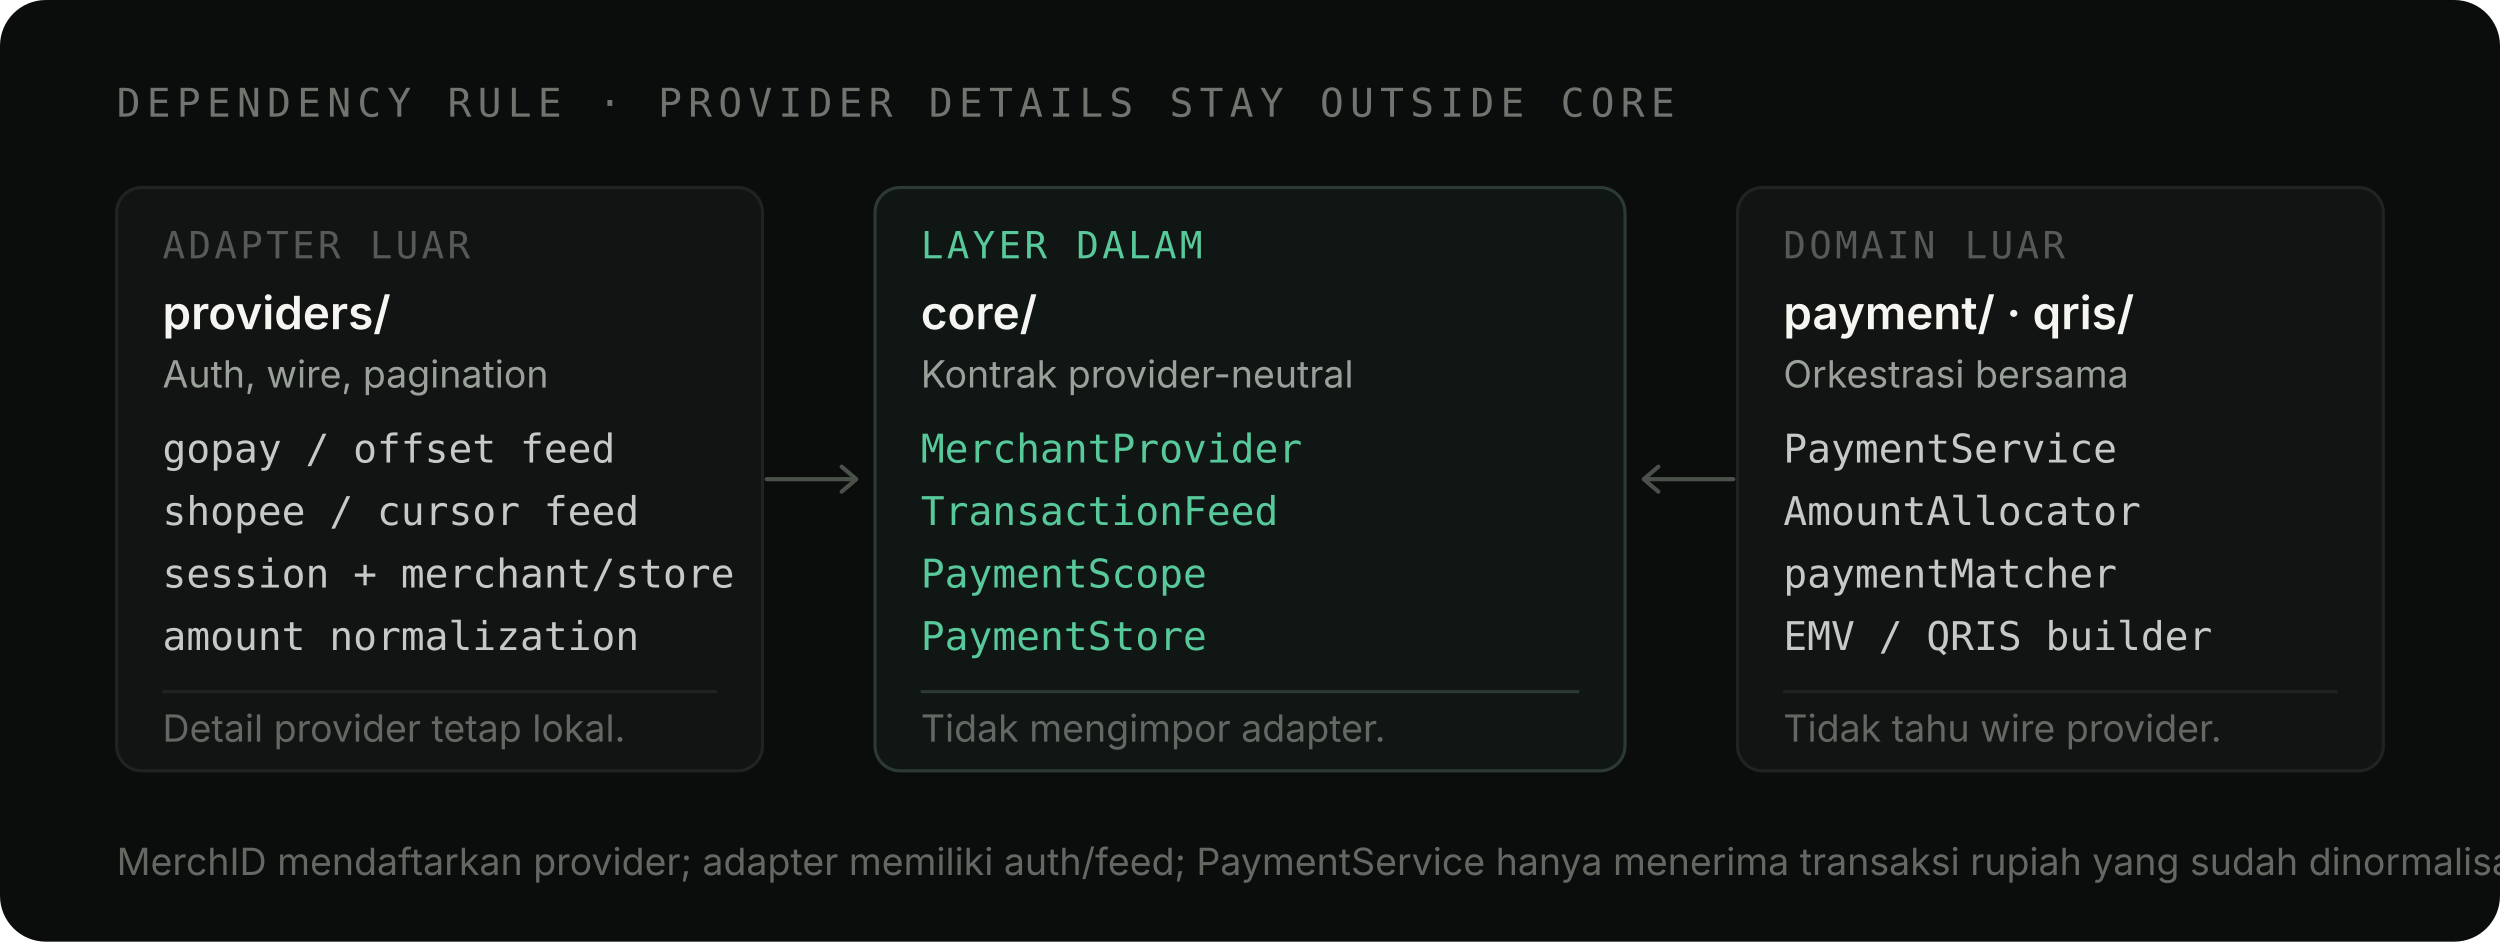
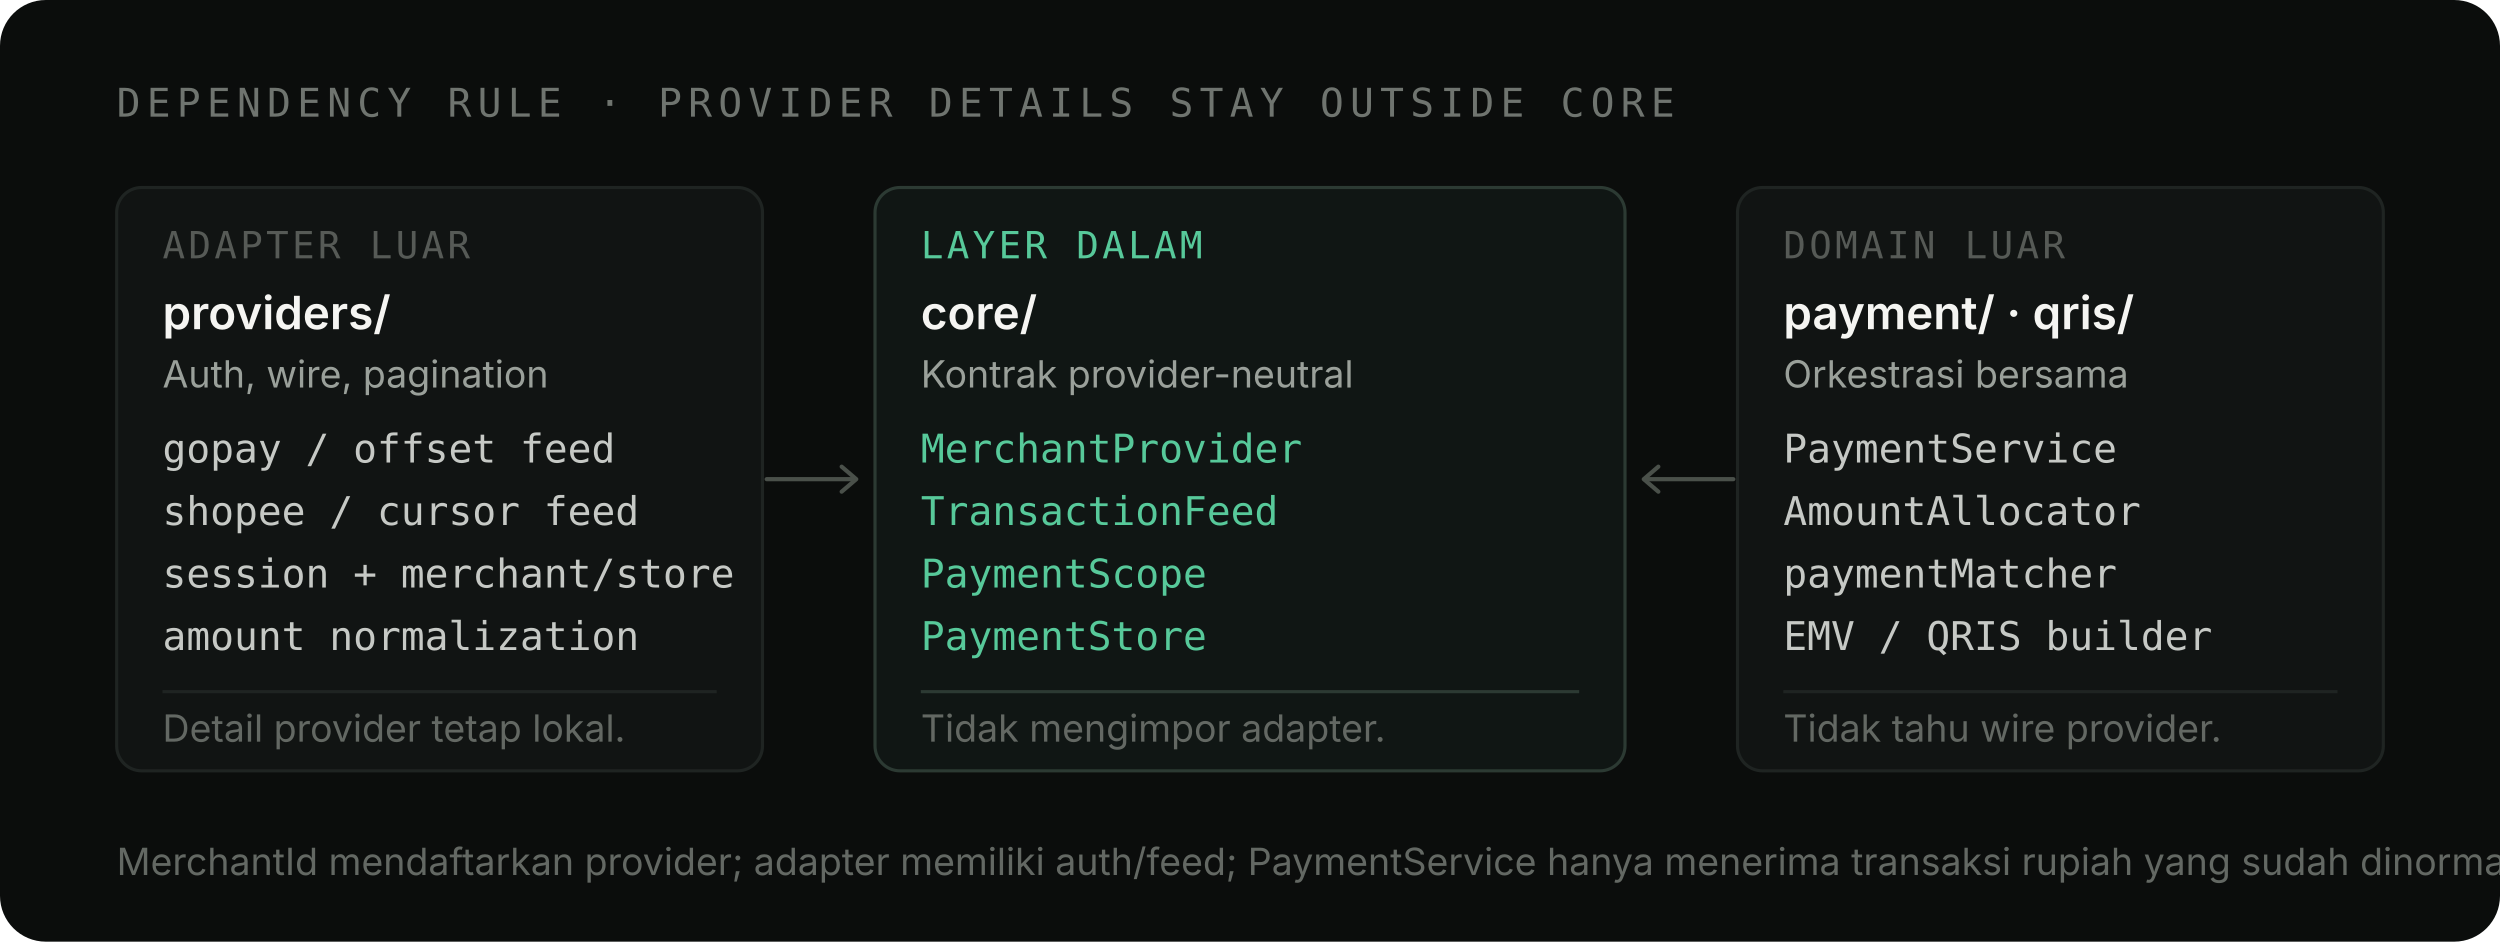
<svg xmlns="http://www.w3.org/2000/svg" width="1200" height="452" viewBox="0 0 1200 452" role="img" aria-labelledby="archTitle archDesc">
  <rect width="1200" height="452" rx="22" fill="#0B0D0C" />
  <text x="56" y="56" font-family="ui-monospace, SFMono-Regular, Menlo, Consolas, monospace" font-size="19" letter-spacing="3" fill="#6F746F">DEPENDENCY RULE · PROVIDER DETAILS STAY OUTSIDE CORE</text>
  <g font-family="-apple-system, BlinkMacSystemFont, Segoe UI, sans-serif">
    <g id="providers" transform="translate(56 90)">
      <rect width="310" height="280" rx="12" fill="#111413" stroke="#1F2422" stroke-width="1.5" />
      <text x="22" y="34" font-family="ui-monospace, SFMono-Regular, Menlo, Consolas, monospace" font-size="18" letter-spacing="1.6" fill="#565A56">ADAPTER LUAR</text>
      <text x="22" y="68" font-size="22" font-weight="600" fill="#F5F5F2">providers/</text>
      <text x="22" y="96" font-size="18" fill="#9AA09A">Auth, wire, pagination</text>
      <g font-family="ui-monospace, SFMono-Regular, Menlo, Consolas, monospace" font-size="19" fill="#C6C9C5">
        <text x="22" y="132">gopay / offset feed</text>
        <text x="22" y="162">shopee / cursor feed</text>
        <text x="22" y="192">session + merchant/store</text>
        <text x="22" y="222">amount normalization</text>
      </g>
      <line x1="22" y1="242" x2="288" y2="242" stroke="#1F2422" stroke-width="1.5" />
      <text x="22" y="266" font-size="18" fill="#636863">Detail provider tetap lokal.</text>
    </g>
    <g id="core" transform="translate(420 90)">
      <rect width="360" height="280" rx="12" fill="#101614" stroke="#2C3A33" stroke-width="1.5" />
      <text x="22" y="34" font-family="ui-monospace, SFMono-Regular, Menlo, Consolas, monospace" font-size="18" letter-spacing="1.6" fill="#57C99A">LAYER DALAM</text>
      <text x="22" y="68" font-size="22" font-weight="600" fill="#F5F5F2">core/</text>
      <text x="22" y="96" font-size="18" fill="#9AA09A">Kontrak provider-neutral</text>
      <g font-family="ui-monospace, SFMono-Regular, Menlo, Consolas, monospace" font-size="19" fill="#57C99A">
        <text x="22" y="132">MerchantProvider</text>
        <text x="22" y="162">TransactionFeed</text>
        <text x="22" y="192">PaymentScope</text>
        <text x="22" y="222">PaymentStore</text>
      </g>
      <line x1="22" y1="242" x2="338" y2="242" stroke="#2C3A33" stroke-width="1.5" />
      <text x="22" y="266" font-size="18" fill="#636863">Tidak mengimpor adapter.</text>
    </g>
    <g id="payment" transform="translate(834 90)">
      <rect width="310" height="280" rx="12" fill="#111413" stroke="#1F2422" stroke-width="1.5" />
      <text x="22" y="34" font-family="ui-monospace, SFMono-Regular, Menlo, Consolas, monospace" font-size="18" letter-spacing="1.6" fill="#565A56">DOMAIN LUAR</text>
      <text x="22" y="68" font-size="22" font-weight="600" fill="#F5F5F2">payment/ · qris/</text>
      <text x="22" y="96" font-size="18" fill="#9AA09A">Orkestrasi bersama</text>
      <g font-family="ui-monospace, SFMono-Regular, Menlo, Consolas, monospace" font-size="19" fill="#C6C9C5">
        <text x="22" y="132">PaymentService</text>
        <text x="22" y="162">AmountAllocator</text>
        <text x="22" y="192">paymentMatcher</text>
        <text x="22" y="222">EMV / QRIS builder</text>
      </g>
      <line x1="22" y1="242" x2="288" y2="242" stroke="#1F2422" stroke-width="1.5" />
      <text x="22" y="266" font-size="18" fill="#636863">Tidak tahu wire provider.</text>
    </g>
  </g>
  <g stroke="#4A504A" stroke-width="2" fill="none" stroke-linecap="round" stroke-linejoin="round">
    <line x1="368" y1="230" x2="410" y2="230" />
    <path d="M404 224 l7 6 l-7 6" />
    <line x1="832" y1="230" x2="790" y2="230" />
    <path d="M796 224 l-7 6 l7 6" />
  </g>
-   <text x="56" y="420" font-family="-apple-system, BlinkMacSystemFont, Segoe UI, sans-serif" font-size="18" fill="#636863">MerchID mendaftarkan provider; adapter memiliki auth/feed; PaymentService hanya menerima transaksi rupiah yang sudah dinormalisasi dan terscope.</text>
+   <text x="56" y="420" font-family="-apple-system, BlinkMacSystemFont, Segoe UI, sans-serif" font-size="18" fill="#636863">MerchantId mendaftarkan provider; adapter memiliki auth/feed; PaymentService hanya menerima transaksi rupiah yang sudah dinormalisasi dan terscope.</text>
</svg>
